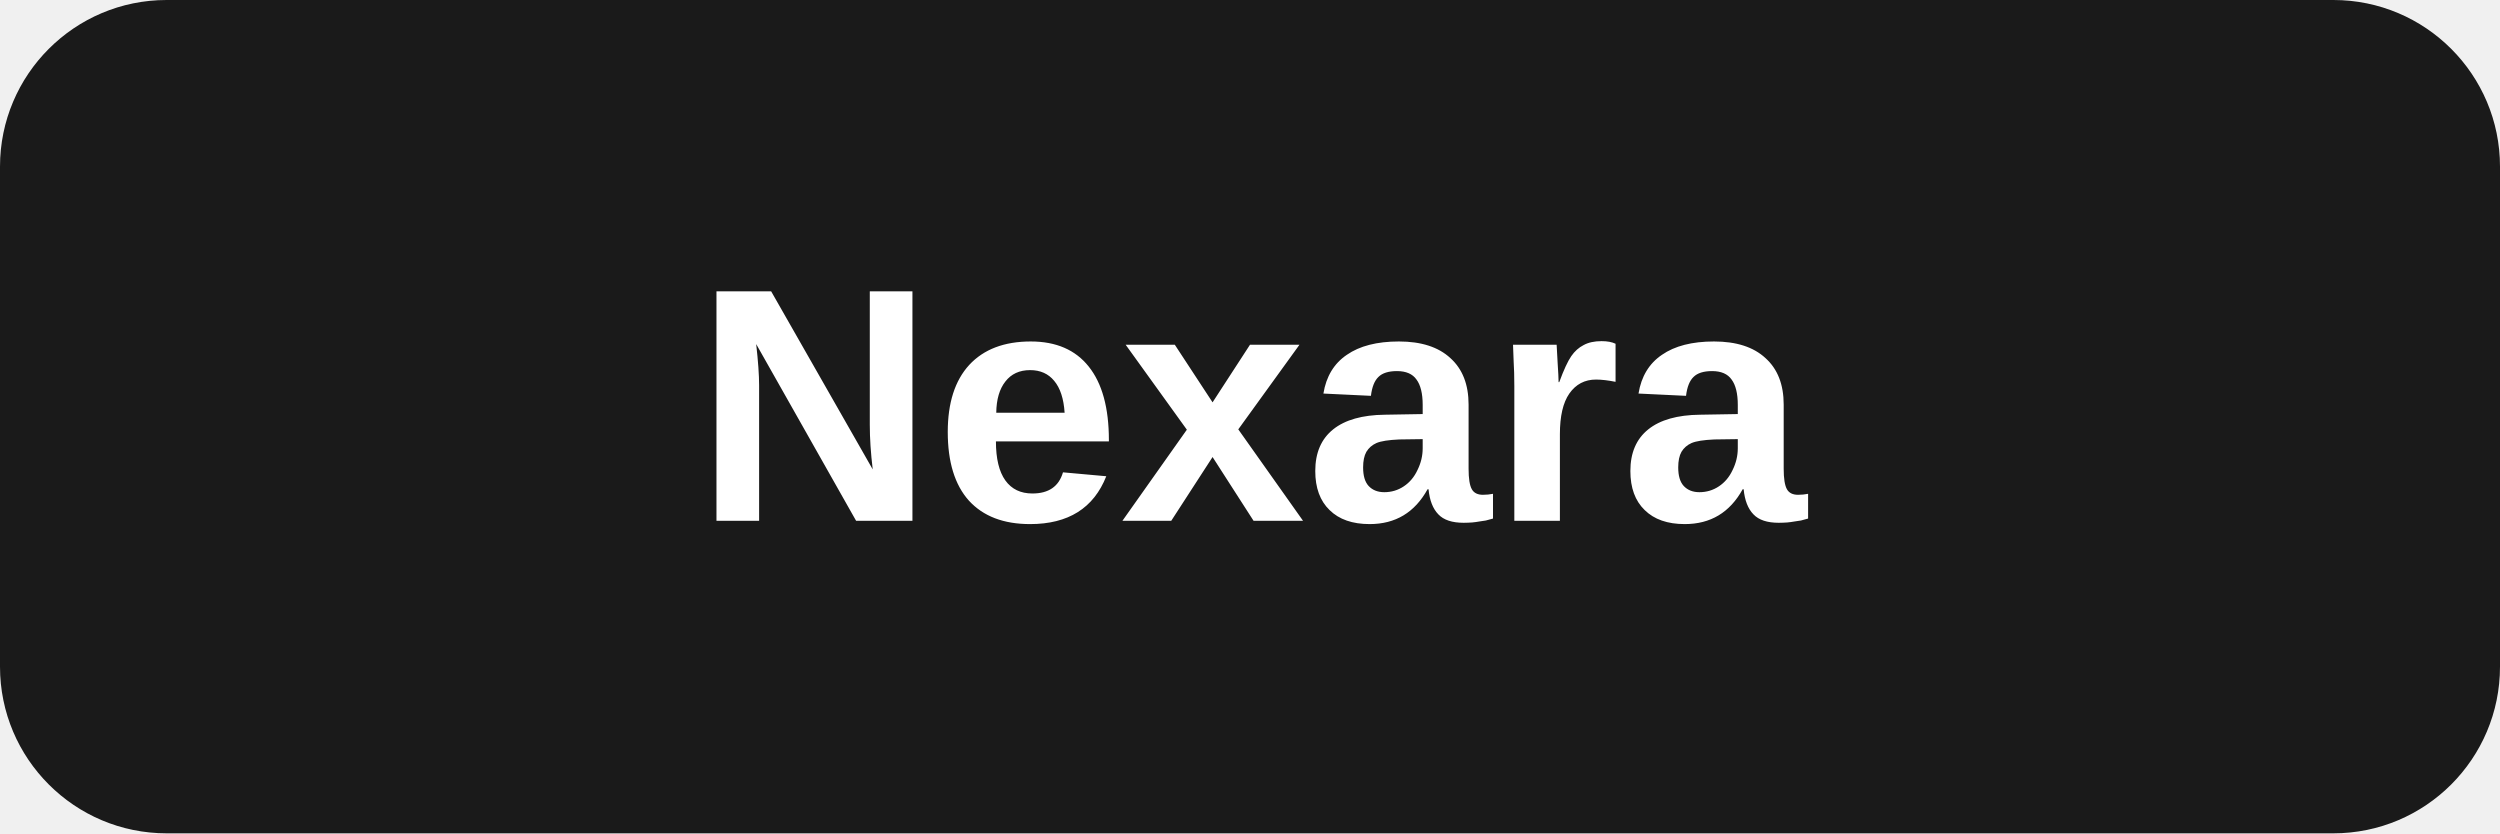
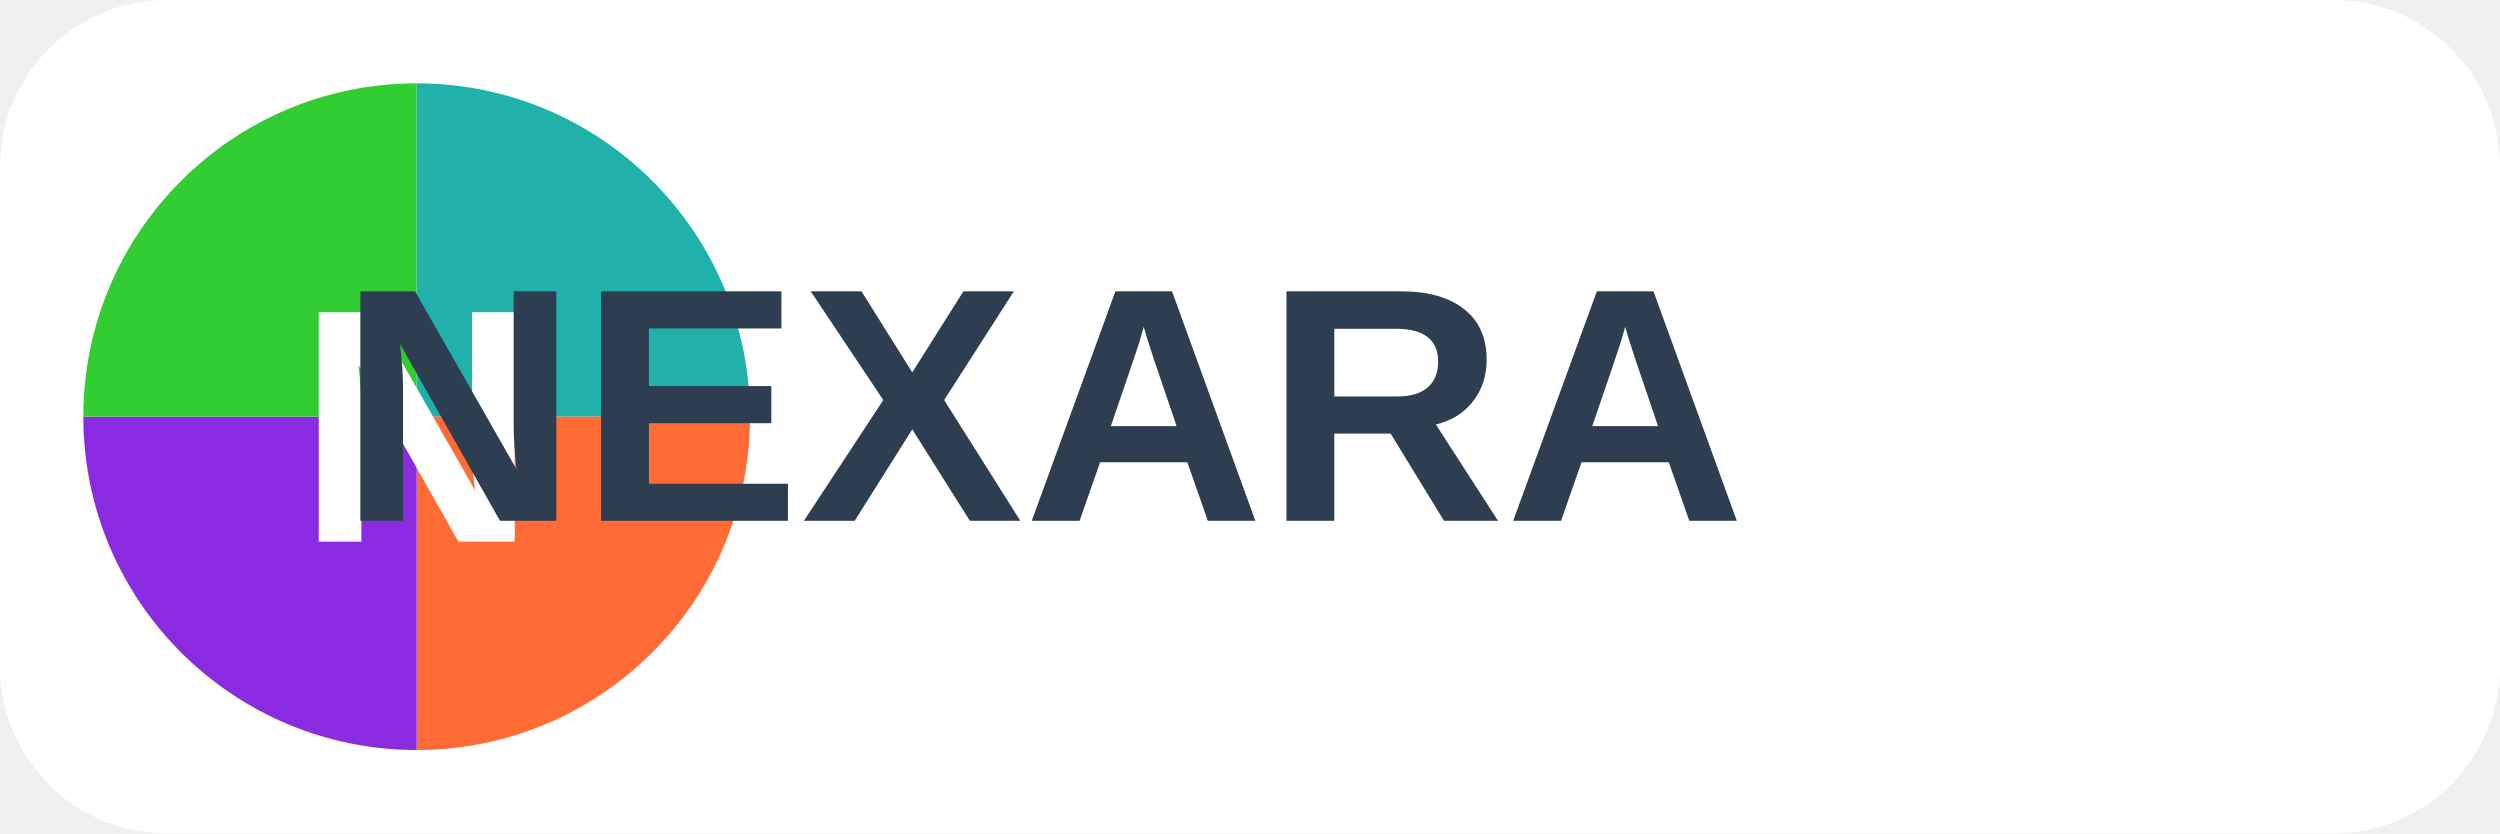
<svg xmlns="http://www.w3.org/2000/svg" width="120" height="40" viewBox="0 0 120 40">
-   <rect width="120" height="40" fill="#1a1a1a" rx="8" />
-   <text x="60" y="25" font-family="Arial, sans-serif" font-size="16" font-weight="700" text-anchor="middle" fill="white">Nexara</text>
+   <rect width="120" height="40" fill="#ffffff" rx="8" />
+   <circle cx="20" cy="20" r="16" fill="#ffffff" />
+   <path d="M20 4 A16 16 0 0 1 36 20 L20 20 Z" fill="#20B2AA" />
+   <path d="M36 20 A16 16 0 0 1 20 36 L20 20 Z" fill="#FF6B35" />
+   <path d="M20 36 A16 16 0 0 1 4 20 L20 20 Z" fill="#8A2BE2" />
+   <path d="M4 20 A16 16 0 0 1 20 4 L20 20 Z" fill="#32CD32" />
+   <text x="20" y="26" font-family="Arial, sans-serif" font-size="16" font-weight="bold" text-anchor="middle" fill="#ffffff">N</text>
+   <text x="50" y="25" font-family="Arial, sans-serif" font-size="16" font-weight="700" text-anchor="middle" fill="#2C3E50">NEXARA</text>
</svg>
